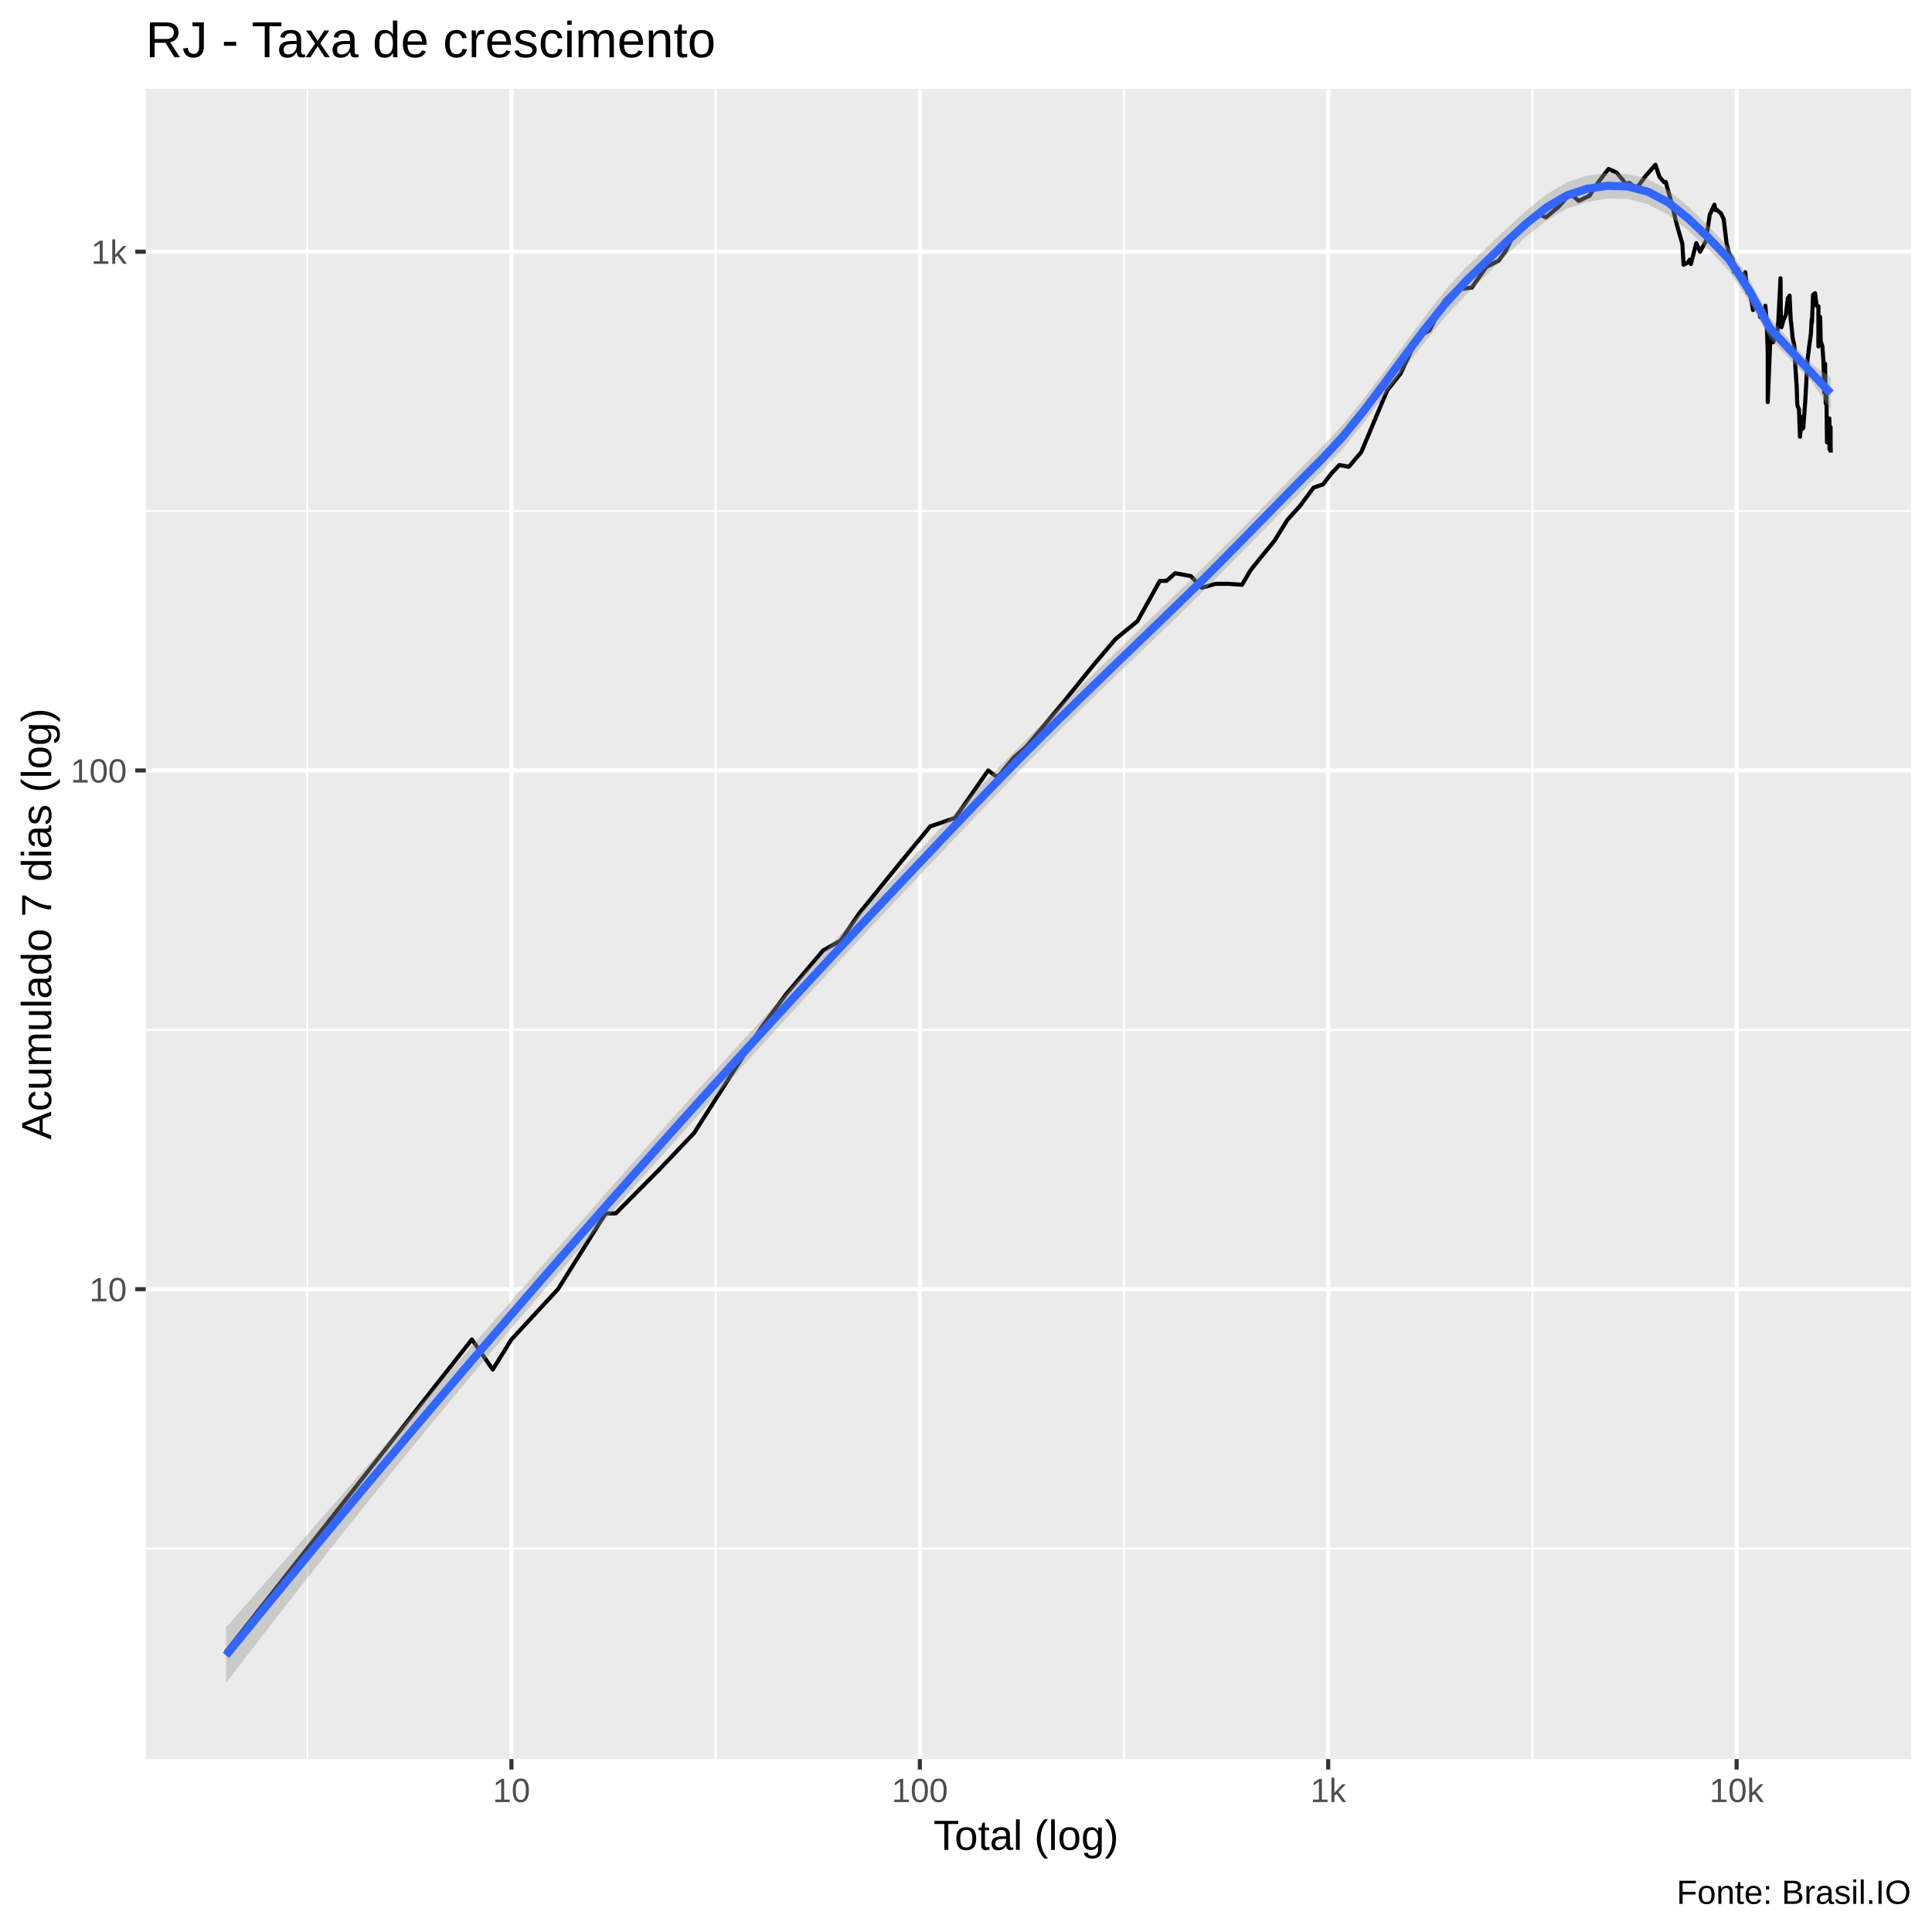
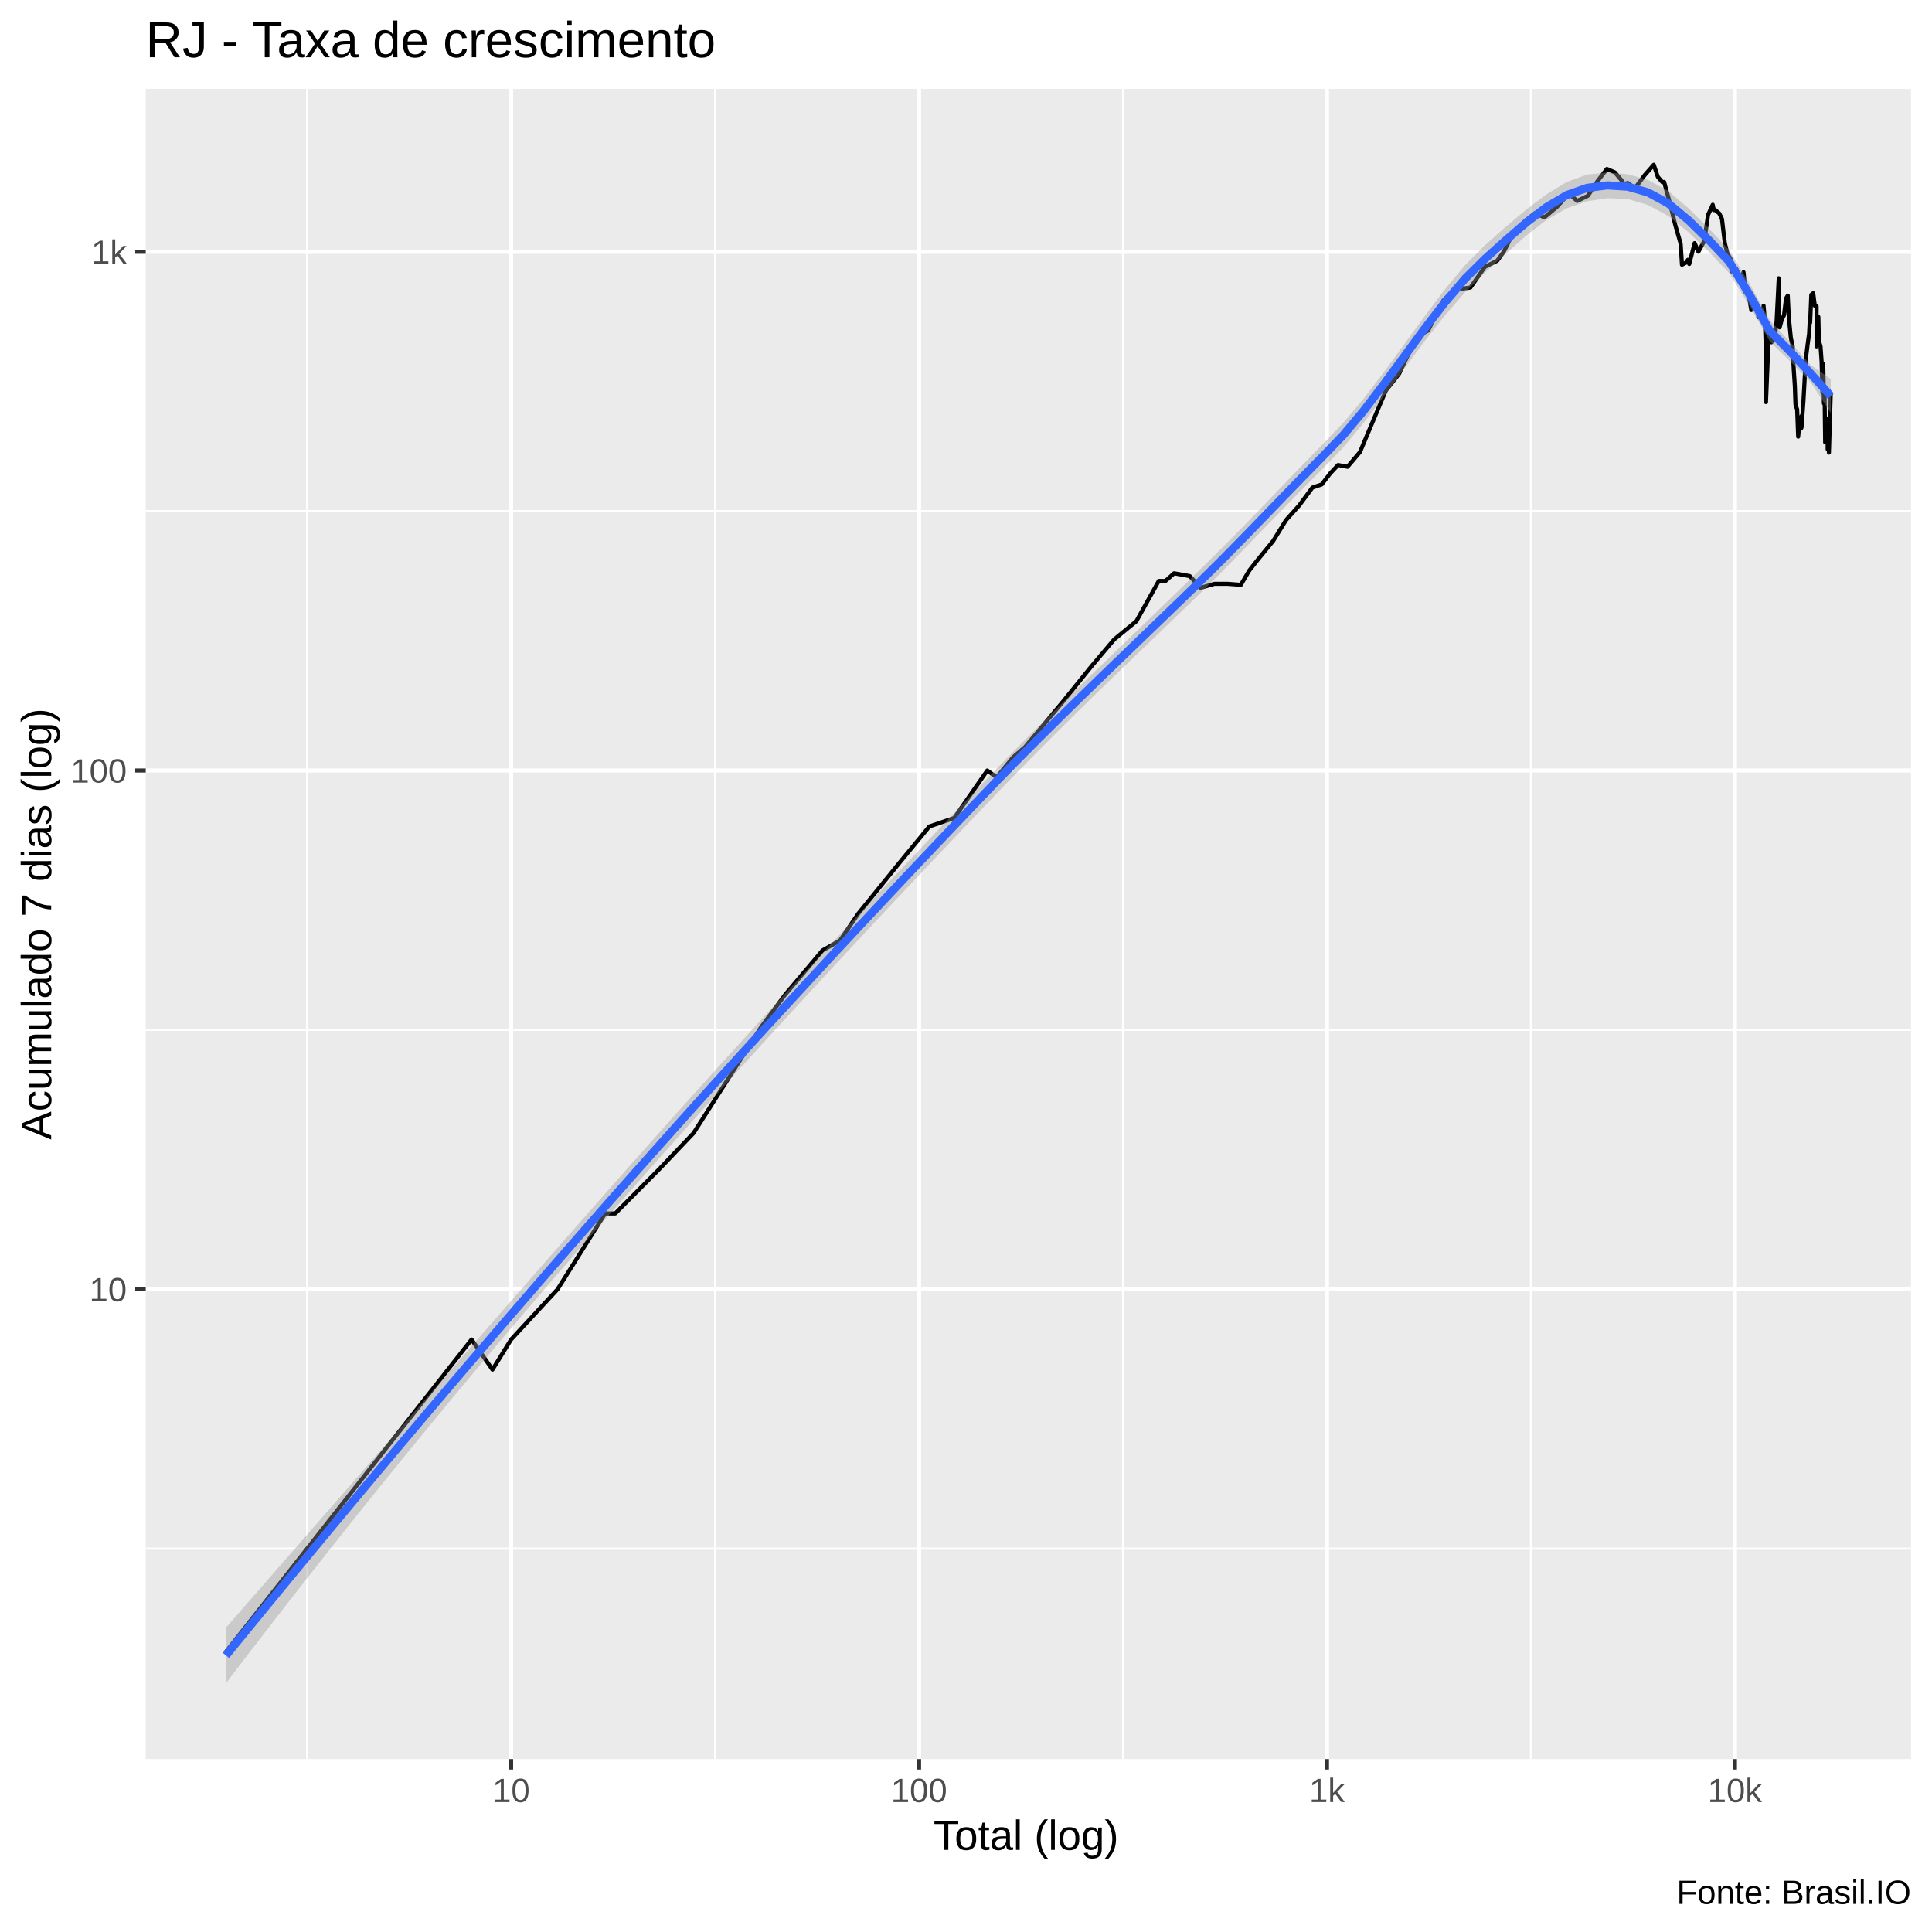
<svg xmlns="http://www.w3.org/2000/svg" viewBox="0 0 504.00 504.00">
  <defs>
    <style type="text/css">
    line, polyline, polygon, path, rect, circle {
      fill: none;
      stroke: #000000;
      stroke-linecap: round;
      stroke-linejoin: round;
      stroke-miterlimit: 10.00;
    }
  </style>
  </defs>
  <rect width="100%" height="100%" style="stroke: none; fill: #FFFFFF;" />
  <rect x="-0" y="0.00" width="504.00" height="504.00" style="stroke-width: 1.07; stroke: #FFFFFF; fill: #FFFFFF;" />
  <defs>
    <clipPath id="cpMzguMDJ8NDk4LjUyfDQ1OC44OHwyMy4xOQ==">
      <rect x="38.02" y="23.19" width="460.50" height="435.69" />
    </clipPath>
  </defs>
  <rect x="38.02" y="23.19" width="460.50" height="435.69" style="stroke-width: 1.07; stroke: none; fill: #EBEBEB;" clip-path="url(#cpMzguMDJ8NDk4LjUyfDQ1OC44OHwyMy4xOQ==)" />
-   <polyline points="38.02,403.97 498.52,403.97 " style="stroke-width: 0.53; stroke: #FFFFFF; stroke-linecap: butt;" clip-path="url(#cpMzguMDJ8NDk4LjUyfDQ1OC44OHwyMy4xOQ==)" />
-   <polyline points="38.02,268.65 498.52,268.65 " style="stroke-width: 0.53; stroke: #FFFFFF; stroke-linecap: butt;" clip-path="url(#cpMzguMDJ8NDk4LjUyfDQ1OC44OHwyMy4xOQ==)" />
-   <polyline points="38.02,133.33 498.52,133.33 " style="stroke-width: 0.53; stroke: #FFFFFF; stroke-linecap: butt;" clip-path="url(#cpMzguMDJ8NDk4LjUyfDQ1OC44OHwyMy4xOQ==)" />
-   <polyline points="80.15,458.88 80.15,23.19 " style="stroke-width: 0.53; stroke: #FFFFFF; stroke-linecap: butt;" clip-path="url(#cpMzguMDJ8NDk4LjUyfDQ1OC44OHwyMy4xOQ==)" />
-   <polyline points="186.69,458.88 186.69,23.19 " style="stroke-width: 0.53; stroke: #FFFFFF; stroke-linecap: butt;" clip-path="url(#cpMzguMDJ8NDk4LjUyfDQ1OC44OHwyMy4xOQ==)" />
-   <polyline points="293.22,458.88 293.22,23.19 " style="stroke-width: 0.53; stroke: #FFFFFF; stroke-linecap: butt;" clip-path="url(#cpMzguMDJ8NDk4LjUyfDQ1OC44OHwyMy4xOQ==)" />
-   <polyline points="399.76,458.88 399.76,23.19 " style="stroke-width: 0.53; stroke: #FFFFFF; stroke-linecap: butt;" clip-path="url(#cpMzguMDJ8NDk4LjUyfDQ1OC44OHwyMy4xOQ==)" />
-   <polyline points="38.02,336.31 498.52,336.31 " style="stroke-width: 1.07; stroke: #FFFFFF; stroke-linecap: butt;" clip-path="url(#cpMzguMDJ8NDk4LjUyfDQ1OC44OHwyMy4xOQ==)" />
-   <polyline points="38.02,200.99 498.52,200.99 " style="stroke-width: 1.07; stroke: #FFFFFF; stroke-linecap: butt;" clip-path="url(#cpMzguMDJ8NDk4LjUyfDQ1OC44OHwyMy4xOQ==)" />
+   <polyline points="38.02,403.99 498.52,403.99 " style="stroke-width: 0.53; stroke: #FFFFFF; stroke-linecap: butt;" clip-path="url(#cpMzguMDJ8NDk4LjUyfDQ1OC44OHwyMy4xOQ==)" />
+   <polyline points="38.02,268.66 498.52,268.66 " style="stroke-width: 0.53; stroke: #FFFFFF; stroke-linecap: butt;" clip-path="url(#cpMzguMDJ8NDk4LjUyfDQ1OC44OHwyMy4xOQ==)" />
+   <polyline points="38.02,133.34 498.52,133.34 " style="stroke-width: 0.53; stroke: #FFFFFF; stroke-linecap: butt;" clip-path="url(#cpMzguMDJ8NDk4LjUyfDQ1OC44OHwyMy4xOQ==)" />
+   <polyline points="80.13,458.88 80.13,23.19 " style="stroke-width: 0.53; stroke: #FFFFFF; stroke-linecap: butt;" clip-path="url(#cpMzguMDJ8NDk4LjUyfDQ1OC44OHwyMy4xOQ==)" />
+   <polyline points="186.54,458.88 186.54,23.19 " style="stroke-width: 0.53; stroke: #FFFFFF; stroke-linecap: butt;" clip-path="url(#cpMzguMDJ8NDk4LjUyfDQ1OC44OHwyMy4xOQ==)" />
+   <polyline points="292.96,458.88 292.96,23.19 " style="stroke-width: 0.53; stroke: #FFFFFF; stroke-linecap: butt;" clip-path="url(#cpMzguMDJ8NDk4LjUyfDQ1OC44OHwyMy4xOQ==)" />
+   <polyline points="399.37,458.88 399.37,23.19 " style="stroke-width: 0.53; stroke: #FFFFFF; stroke-linecap: butt;" clip-path="url(#cpMzguMDJ8NDk4LjUyfDQ1OC44OHwyMy4xOQ==)" />
+   <polyline points="38.02,336.32 498.52,336.32 " style="stroke-width: 1.07; stroke: #FFFFFF; stroke-linecap: butt;" clip-path="url(#cpMzguMDJ8NDk4LjUyfDQ1OC44OHwyMy4xOQ==)" />
+   <polyline points="38.02,201.00 498.52,201.00 " style="stroke-width: 1.07; stroke: #FFFFFF; stroke-linecap: butt;" clip-path="url(#cpMzguMDJ8NDk4LjUyfDQ1OC44OHwyMy4xOQ==)" />
  <polyline points="38.02,65.67 498.52,65.67 " style="stroke-width: 1.07; stroke: #FFFFFF; stroke-linecap: butt;" clip-path="url(#cpMzguMDJ8NDk4LjUyfDQ1OC44OHwyMy4xOQ==)" />
-   <polyline points="133.42,458.88 133.42,23.19 " style="stroke-width: 1.07; stroke: #FFFFFF; stroke-linecap: butt;" clip-path="url(#cpMzguMDJ8NDk4LjUyfDQ1OC44OHwyMy4xOQ==)" />
-   <polyline points="239.96,458.88 239.96,23.19 " style="stroke-width: 1.07; stroke: #FFFFFF; stroke-linecap: butt;" clip-path="url(#cpMzguMDJ8NDk4LjUyfDQ1OC44OHwyMy4xOQ==)" />
-   <polyline points="346.49,458.88 346.49,23.19 " style="stroke-width: 1.07; stroke: #FFFFFF; stroke-linecap: butt;" clip-path="url(#cpMzguMDJ8NDk4LjUyfDQ1OC44OHwyMy4xOQ==)" />
-   <polyline points="453.03,458.88 453.03,23.19 " style="stroke-width: 1.07; stroke: #FFFFFF; stroke-linecap: butt;" clip-path="url(#cpMzguMDJ8NDk4LjUyfDQ1OC44OHwyMy4xOQ==)" />
-   <polyline points="58.95,430.89 58.95,430.89 77.71,407.06 77.71,407.06 91.02,390.16 109.78,366.33 123.10,349.42 128.54,357.27 133.42,349.42 145.56,336.31 157.97,316.54 160.62,316.54 171.96,305.13 181.06,295.57 198.70,267.95 205.02,259.42 214.75,247.92 219.31,245.36 224.11,238.30 234.56,225.41 242.65,215.59 249.16,213.37 257.78,200.99 260.23,202.78 264.51,197.57 267.66,194.86 277.27,183.35 285.05,173.74 290.94,166.77 296.71,162.05 302.57,151.53 304.33,151.53 306.57,149.54 310.66,150.28 313.49,153.33 317.12,152.30 320.48,152.30 324.00,152.55 326.20,148.81 328.44,145.98 332.44,141.11 335.82,135.65 339.19,131.90 342.69,127.20 345.13,126.37 347.36,123.47 349.41,121.31 351.86,121.77 355.12,117.93 361.86,101.88 365.35,97.48 369.75,88.16 371.42,87.05 372.91,86.21 376.87,78.42 379.71,75.57 383.95,75.02 387.73,69.62 390.95,68.01 392.71,65.61 394.98,61.04 398.53,57.41 400.84,55.60 403.28,56.70 406.49,54.03 409.52,50.66 410.55,51.26 411.83,52.42 414.63,51.07 417.15,47.26 419.61,44.08 421.68,44.98 423.45,47.08 424.04,47.99 425.05,47.73 426.91,49.13 429.47,45.69 431.85,42.99 432.91,46.15 434.08,47.51 434.55,47.47 435.06,49.40 436.05,52.93 437.43,58.59 438.87,63.59 439.20,69.06 440.28,68.50 440.77,67.76 441.10,68.87 442.51,63.42 443.50,65.67 445.03,62.86 446.02,56.04 447.24,53.41 447.51,54.81 447.81,54.71 448.93,55.65 449.65,57.10 450.41,63.48 451.08,66.14 452.04,67.76 452.18,69.06 452.32,70.89 453.40,70.13 453.94,71.67 454.54,73.05 455.29,71.02 455.83,76.27 456.02,75.36 456.15,75.22 456.94,78.71 457.31,80.88 457.92,80.05 458.60,80.27 459.12,80.12 459.15,82.73 459.39,80.57 459.99,83.13 460.52,79.75 460.88,83.84 461.15,91.99 461.15,104.90 461.90,86.72 462.08,87.73 462.58,89.29 463.14,87.82 463.48,87.82 463.92,83.76 464.48,72.59 464.58,84.90 464.73,85.39 465.29,83.37 465.87,82.19 466.39,77.84 466.84,77.12 467.11,82.73 467.16,83.61 467.27,84.33 467.65,88.16 468.12,90.36 468.40,96.38 468.69,100.70 468.83,104.78 468.86,105.47 468.95,105.94 469.29,106.76 469.56,113.92 469.94,109.92 470.24,108.93 470.30,111.82 470.42,108.56 470.43,111.56 470.94,104.56 471.52,93.95 472.02,89.91 472.41,87.05 472.61,83.29 472.68,84.17 472.98,76.91 473.49,76.48 473.90,79.75 474.37,79.90 474.37,90.36 474.82,82.66 474.85,83.76 474.96,88.94 475.40,90.36 475.68,94.24 475.90,102.43 476.11,94.91 476.27,105.24 476.39,101.77 476.46,103.20 476.61,115.41 476.95,111.95 477.23,109.17 477.26,117.22 477.54,111.43 477.55,116.37 477.59,118.07 " style="stroke-width: 1.07; stroke-linecap: butt;" clip-path="url(#cpMzguMDJ8NDk4LjUyfDQ1OC44OHwyMy4xOQ==)" />
-   <polygon points="58.95,424.57 64.25,418.50 69.55,412.43 74.85,406.37 80.15,400.30 85.45,394.24 90.75,388.18 96.05,382.12 101.35,376.05 106.65,369.99 111.95,363.92 117.24,357.86 122.54,351.79 127.84,345.73 133.14,339.66 138.44,333.61 143.74,327.56 149.04,321.52 154.34,315.49 159.64,309.48 164.94,303.49 170.24,297.53 175.54,291.60 180.83,285.70 186.13,279.83 191.43,273.99 196.73,268.18 202.03,262.40 207.33,256.65 212.63,250.92 217.93,245.21 223.23,239.53 228.53,233.87 233.83,228.24 239.13,222.62 244.43,217.03 249.72,211.46 255.02,205.92 260.32,200.41 265.62,195.02 270.92,189.73 276.22,184.53 281.52,179.37 286.82,174.25 292.12,169.14 297.42,164.02 302.72,158.90 308.02,153.76 313.31,148.59 318.61,143.33 323.91,137.97 329.21,132.55 334.51,127.09 339.81,121.66 345.11,116.32 350.41,110.58 355.71,104.08 361.01,97.07 366.31,89.82 371.61,82.64 376.90,75.91 382.20,69.98 387.50,64.88 392.80,59.83 398.10,55.01 403.40,50.76 408.70,47.53 414.00,45.79 419.30,45.15 424.60,45.41 429.90,46.72 435.20,49.56 440.49,53.94 445.79,59.10 451.09,64.66 456.39,72.98 461.69,82.86 466.99,88.81 472.29,94.75 477.59,98.42 477.59,106.79 472.29,99.20 466.99,93.81 461.69,88.31 456.39,78.82 451.09,70.72 445.79,65.14 440.49,60.21 435.20,56.05 429.90,53.31 424.60,51.87 419.30,51.77 414.00,52.72 408.70,54.48 403.40,57.54 398.10,61.73 392.80,66.70 387.50,71.98 382.20,77.12 376.90,82.85 371.61,89.31 366.31,96.23 361.01,103.36 355.71,110.37 350.41,116.94 345.11,122.69 339.81,127.95 334.51,133.28 329.21,138.67 323.91,144.09 318.61,149.49 313.31,154.81 308.02,159.98 302.72,165.09 297.42,170.18 292.12,175.27 286.82,180.39 281.52,185.55 276.22,190.78 270.92,196.08 265.62,201.46 260.32,206.92 255.02,212.45 249.72,218.01 244.43,223.59 239.13,229.18 233.83,234.80 228.53,240.44 223.23,246.11 217.93,251.80 212.63,257.51 207.33,263.26 202.03,269.03 196.73,274.83 191.43,280.65 186.13,286.51 180.83,292.39 175.54,298.30 170.24,304.23 164.94,310.20 159.64,316.21 154.34,322.24 149.04,328.32 143.74,334.44 138.44,340.60 133.14,346.81 127.84,353.06 122.54,359.37 117.24,365.73 111.95,372.13 106.65,378.60 101.35,385.11 96.05,391.68 90.75,398.30 85.45,404.97 80.15,411.69 74.85,418.46 69.55,425.28 64.25,432.16 58.95,439.07 " style="stroke-width: 0.00; stroke: none; fill: #999999; fill-opacity: 0.40;" clip-path="url(#cpMzguMDJ8NDk4LjUyfDQ1OC44OHwyMy4xOQ==)" />
-   <polyline points="58.95,424.57 64.25,418.50 69.55,412.43 74.85,406.37 80.15,400.30 85.45,394.24 90.75,388.18 96.05,382.12 101.35,376.05 106.65,369.99 111.95,363.92 117.24,357.86 122.54,351.79 127.84,345.73 133.14,339.66 138.44,333.61 143.74,327.56 149.04,321.52 154.34,315.49 159.64,309.48 164.94,303.49 170.24,297.53 175.54,291.60 180.83,285.70 186.13,279.83 191.43,273.99 196.73,268.18 202.03,262.40 207.33,256.65 212.63,250.92 217.93,245.21 223.23,239.53 228.53,233.87 233.83,228.24 239.13,222.62 244.43,217.03 249.72,211.46 255.02,205.92 260.32,200.41 265.62,195.02 270.92,189.73 276.22,184.53 281.52,179.37 286.82,174.25 292.12,169.14 297.42,164.02 302.72,158.90 308.02,153.76 313.31,148.59 318.61,143.33 323.91,137.97 329.21,132.55 334.51,127.09 339.81,121.66 345.11,116.32 350.41,110.58 355.71,104.08 361.01,97.07 366.31,89.82 371.61,82.64 376.90,75.91 382.20,69.98 387.50,64.88 392.80,59.83 398.10,55.01 403.40,50.76 408.70,47.53 414.00,45.79 419.30,45.15 424.60,45.41 429.90,46.72 435.20,49.56 440.49,53.94 445.79,59.10 451.09,64.66 456.39,72.98 461.69,82.86 466.99,88.81 472.29,94.75 477.59,98.42 " style="stroke-width: 2.13; stroke: none;" clip-path="url(#cpMzguMDJ8NDk4LjUyfDQ1OC44OHwyMy4xOQ==)" />
-   <polyline points="477.59,106.79 472.29,99.20 466.99,93.81 461.69,88.31 456.39,78.82 451.09,70.72 445.79,65.14 440.49,60.21 435.20,56.05 429.90,53.31 424.60,51.87 419.30,51.77 414.00,52.72 408.70,54.48 403.40,57.54 398.10,61.73 392.80,66.70 387.50,71.98 382.20,77.12 376.90,82.85 371.61,89.31 366.31,96.23 361.01,103.36 355.71,110.37 350.41,116.94 345.11,122.69 339.81,127.95 334.51,133.28 329.21,138.67 323.91,144.09 318.61,149.49 313.31,154.81 308.02,159.98 302.72,165.09 297.42,170.18 292.12,175.27 286.82,180.39 281.52,185.55 276.22,190.78 270.92,196.08 265.62,201.46 260.32,206.92 255.02,212.45 249.72,218.01 244.43,223.59 239.13,229.18 233.83,234.80 228.53,240.44 223.23,246.11 217.93,251.80 212.63,257.51 207.33,263.26 202.03,269.03 196.73,274.83 191.43,280.65 186.13,286.51 180.83,292.39 175.54,298.30 170.24,304.23 164.94,310.20 159.64,316.21 154.34,322.24 149.04,328.32 143.74,334.44 138.44,340.60 133.14,346.81 127.84,353.06 122.54,359.37 117.24,365.73 111.95,372.13 106.65,378.60 101.35,385.11 96.05,391.68 90.75,398.30 85.45,404.97 80.15,411.69 74.85,418.46 69.55,425.28 64.25,432.16 58.95,439.07 " style="stroke-width: 2.13; stroke: none;" clip-path="url(#cpMzguMDJ8NDk4LjUyfDQ1OC44OHwyMy4xOQ==)" />
-   <polyline points="58.95,431.82 64.25,425.33 69.55,418.86 74.85,412.42 80.15,406.00 85.45,399.60 90.75,393.24 96.05,386.90 101.35,380.58 106.65,374.29 111.95,368.03 117.24,361.79 122.54,355.58 127.84,349.39 133.14,343.24 138.44,337.10 143.74,331.00 149.04,324.92 154.34,318.87 159.64,312.84 164.94,306.84 170.24,300.88 175.54,294.95 180.83,289.04 186.13,283.17 191.43,277.32 196.73,271.51 202.03,265.72 207.33,259.95 212.63,254.22 217.93,248.51 223.23,242.82 228.53,237.16 233.83,231.52 239.13,225.90 244.43,220.31 249.72,214.74 255.02,209.18 260.32,203.66 265.62,198.24 270.92,192.91 276.22,187.65 281.52,182.46 286.82,177.32 292.12,172.20 297.42,167.10 302.72,161.99 308.02,156.87 313.31,151.70 318.61,146.41 323.91,141.03 329.21,135.61 334.51,130.19 339.81,124.80 345.11,119.50 350.41,113.76 355.71,107.23 361.01,100.21 366.31,93.02 371.61,85.98 376.90,79.38 382.20,73.55 387.50,68.43 392.80,63.27 398.10,58.37 403.40,54.15 408.70,51.00 414.00,49.26 419.30,48.46 424.60,48.64 429.90,50.01 435.20,52.80 440.49,57.07 445.79,62.12 451.09,67.69 456.39,75.90 461.69,85.59 466.99,91.31 472.29,96.98 477.59,102.60 " style="stroke-width: 2.13; stroke: #3366FF; stroke-linecap: butt;" clip-path="url(#cpMzguMDJ8NDk4LjUyfDQ1OC44OHwyMy4xOQ==)" />
+   <polyline points="133.33,458.88 133.33,23.19 " style="stroke-width: 1.07; stroke: #FFFFFF; stroke-linecap: butt;" clip-path="url(#cpMzguMDJ8NDk4LjUyfDQ1OC44OHwyMy4xOQ==)" />
+   <polyline points="239.75,458.88 239.75,23.19 " style="stroke-width: 1.07; stroke: #FFFFFF; stroke-linecap: butt;" clip-path="url(#cpMzguMDJ8NDk4LjUyfDQ1OC44OHwyMy4xOQ==)" />
+   <polyline points="346.16,458.88 346.16,23.19 " style="stroke-width: 1.07; stroke: #FFFFFF; stroke-linecap: butt;" clip-path="url(#cpMzguMDJ8NDk4LjUyfDQ1OC44OHwyMy4xOQ==)" />
+   <polyline points="452.58,458.88 452.58,23.19 " style="stroke-width: 1.07; stroke: #FFFFFF; stroke-linecap: butt;" clip-path="url(#cpMzguMDJ8NDk4LjUyfDQ1OC44OHwyMy4xOQ==)" />
+   <polyline points="58.95,430.91 58.95,430.91 77.69,407.08 77.69,407.08 90.99,390.18 109.73,366.35 123.02,349.44 128.47,357.29 133.33,349.44 145.46,336.32 157.86,316.55 160.50,316.55 171.83,305.14 180.92,295.59 198.54,267.96 204.86,259.43 214.57,247.93 219.12,245.37 223.92,238.31 234.36,225.42 242.44,215.60 248.94,213.38 257.55,201.00 260.00,202.79 264.27,197.57 267.42,194.87 277.02,183.36 284.79,173.74 290.68,166.78 296.44,162.05 302.29,151.54 304.05,151.54 306.29,149.55 310.38,150.29 313.20,153.34 316.82,152.30 320.19,152.30 323.70,152.56 325.90,148.82 328.14,145.98 332.12,141.12 335.50,135.65 338.87,131.91 342.36,127.20 344.80,126.37 347.03,123.47 349.07,121.31 351.53,121.77 354.78,117.93 361.52,101.89 365.00,97.48 369.39,88.17 371.07,87.06 372.55,86.22 376.50,78.42 379.34,75.57 383.58,75.02 387.35,69.62 390.57,68.01 392.32,65.61 394.60,61.04 398.14,57.41 400.45,55.60 402.88,56.70 406.09,54.03 409.12,50.66 410.15,51.26 411.43,52.42 414.23,51.07 416.74,47.26 419.19,44.08 421.27,44.98 423.04,47.08 423.62,47.99 424.63,47.73 426.49,49.13 429.05,45.69 431.42,42.99 432.48,46.15 433.65,47.51 434.12,47.47 434.63,49.40 435.62,52.94 437.00,58.59 438.43,63.59 438.77,69.06 439.85,68.50 440.33,67.77 440.67,68.87 442.08,63.42 443.06,65.67 444.59,62.86 445.58,56.04 446.80,53.41 447.06,54.81 447.36,54.71 448.49,55.65 449.20,57.10 449.96,63.48 450.63,66.14 451.59,67.77 451.73,69.06 451.87,70.89 452.95,70.13 453.48,71.67 454.09,73.05 454.83,71.02 455.38,76.27 455.56,75.36 455.70,75.22 456.48,78.71 456.86,80.88 457.46,80.05 458.15,80.27 458.66,80.12 458.70,82.74 458.93,80.58 459.53,83.13 460.06,79.75 460.42,83.85 460.69,91.99 460.69,104.90 461.44,86.72 461.62,87.74 462.12,89.30 462.68,87.82 463.02,87.82 463.46,83.77 464.02,72.59 464.11,84.90 464.26,85.39 464.82,83.37 465.40,82.19 465.92,77.84 466.37,77.12 466.64,82.74 466.69,83.61 466.80,84.33 467.18,88.17 467.65,90.36 467.93,96.38 468.22,100.70 468.36,104.79 468.39,105.48 468.48,105.94 468.82,106.76 469.09,113.92 469.47,109.92 469.77,108.93 469.83,111.82 469.95,108.56 469.96,111.57 470.47,104.56 471.05,93.96 471.55,89.91 471.94,87.06 472.13,83.29 472.21,84.17 472.51,76.91 473.01,76.48 473.43,79.75 473.89,79.90 473.89,90.36 474.35,82.66 474.38,83.77 474.49,88.95 474.92,90.36 475.20,94.24 475.42,102.43 475.63,94.92 475.80,105.25 475.91,101.78 475.98,103.21 476.13,115.41 476.47,111.95 476.75,109.18 476.78,117.22 477.06,111.44 477.07,116.38 477.11,118.07 477.59,102.54 " style="stroke-width: 1.07; stroke-linecap: butt;" clip-path="url(#cpMzguMDJ8NDk4LjUyfDQ1OC44OHwyMy4xOQ==)" />
+   <polygon points="58.95,424.61 64.25,418.53 69.55,412.46 74.85,406.38 80.15,400.31 85.45,394.24 90.75,388.17 96.05,382.10 101.35,376.03 106.65,369.95 111.95,363.88 117.24,357.81 122.54,351.73 127.84,345.66 133.14,339.59 138.44,333.53 143.74,327.47 149.04,321.43 154.34,315.39 159.64,309.37 164.94,303.37 170.24,297.41 175.54,291.47 180.83,285.57 186.13,279.69 191.43,273.85 196.73,268.03 202.03,262.25 207.33,256.49 212.63,250.75 217.93,245.04 223.23,239.35 228.53,233.69 233.83,228.04 239.13,222.42 244.43,216.82 249.72,211.25 255.02,205.70 260.32,200.19 265.62,194.79 270.92,189.50 276.22,184.28 281.52,179.12 286.82,173.99 292.12,168.87 297.42,163.76 302.72,158.63 308.02,153.50 313.31,148.34 318.61,143.11 323.91,137.75 329.21,132.30 334.51,126.78 339.81,121.27 345.11,115.83 350.41,110.32 355.71,104.02 361.01,97.10 366.31,89.84 371.61,82.53 376.90,75.51 382.20,69.16 387.50,63.84 392.80,59.17 398.10,54.71 403.40,50.70 408.70,47.48 414.00,45.54 419.30,45.00 424.60,45.46 429.90,46.93 435.20,49.82 440.49,54.35 445.79,59.61 451.09,65.22 456.39,73.97 461.69,83.57 466.99,89.21 472.29,95.15 477.59,98.90 477.59,107.72 472.29,99.63 466.99,94.24 461.69,89.07 456.39,79.75 451.09,71.24 445.79,65.66 440.49,60.59 435.20,56.34 429.90,53.47 424.60,51.92 419.30,51.71 414.00,52.50 408.70,54.33 403.40,57.41 398.10,61.49 392.80,66.19 387.50,71.02 382.20,76.22 376.90,82.32 371.61,89.06 366.31,96.18 361.01,103.39 355.71,110.35 350.41,116.72 345.11,122.20 339.81,127.53 334.51,132.94 329.21,138.40 323.91,143.87 318.61,149.28 313.31,154.55 308.02,159.69 302.72,164.79 297.42,169.87 292.12,174.97 286.82,180.09 281.52,185.27 276.22,190.51 270.92,195.83 265.62,201.21 260.32,206.68 255.02,212.22 249.72,217.78 244.43,223.36 239.13,228.97 233.83,234.59 228.53,240.24 223.23,245.91 217.93,251.60 212.63,257.33 207.33,263.07 202.03,268.85 196.73,274.66 191.43,280.49 186.13,286.35 180.83,292.23 175.54,298.15 170.24,304.09 164.94,310.07 159.64,316.08 154.34,322.12 149.04,328.21 143.74,334.33 138.44,340.50 133.14,346.71 127.84,352.98 122.54,359.29 117.24,365.65 111.95,372.07 106.65,378.53 101.35,385.06 96.05,391.63 90.75,398.26 85.45,404.93 80.15,411.66 74.85,418.44 69.55,425.27 64.25,432.15 58.95,439.07 " style="stroke-width: 0.00; stroke: none; fill: #999999; fill-opacity: 0.40;" clip-path="url(#cpMzguMDJ8NDk4LjUyfDQ1OC44OHwyMy4xOQ==)" />
+   <polyline points="58.95,424.61 64.25,418.53 69.55,412.46 74.85,406.38 80.15,400.31 85.45,394.24 90.75,388.17 96.05,382.10 101.35,376.03 106.65,369.95 111.95,363.88 117.24,357.81 122.54,351.73 127.84,345.66 133.14,339.59 138.44,333.53 143.74,327.47 149.04,321.43 154.34,315.39 159.64,309.37 164.94,303.37 170.24,297.41 175.54,291.47 180.83,285.57 186.13,279.69 191.43,273.85 196.73,268.03 202.03,262.25 207.33,256.49 212.63,250.75 217.93,245.04 223.23,239.35 228.53,233.69 233.83,228.04 239.13,222.42 244.43,216.82 249.72,211.25 255.02,205.70 260.32,200.19 265.62,194.79 270.92,189.50 276.22,184.28 281.52,179.12 286.82,173.99 292.12,168.87 297.42,163.76 302.72,158.63 308.02,153.50 313.31,148.34 318.61,143.11 323.91,137.75 329.21,132.30 334.51,126.78 339.81,121.27 345.11,115.83 350.41,110.32 355.71,104.02 361.01,97.10 366.31,89.84 371.61,82.53 376.90,75.51 382.20,69.16 387.50,63.84 392.80,59.17 398.10,54.71 403.40,50.70 408.70,47.48 414.00,45.54 419.30,45.00 424.60,45.46 429.90,46.93 435.20,49.82 440.49,54.35 445.79,59.61 451.09,65.22 456.39,73.97 461.69,83.57 466.99,89.21 472.29,95.15 477.59,98.90 " style="stroke-width: 2.13; stroke: none;" clip-path="url(#cpMzguMDJ8NDk4LjUyfDQ1OC44OHwyMy4xOQ==)" />
+   <polyline points="477.59,107.72 472.29,99.63 466.99,94.24 461.69,89.07 456.39,79.75 451.09,71.24 445.79,65.66 440.49,60.59 435.20,56.34 429.90,53.47 424.60,51.92 419.30,51.71 414.00,52.50 408.70,54.33 403.40,57.41 398.10,61.49 392.80,66.19 387.50,71.02 382.20,76.22 376.90,82.32 371.61,89.06 366.31,96.18 361.01,103.39 355.71,110.35 350.41,116.72 345.11,122.20 339.81,127.53 334.51,132.94 329.21,138.40 323.91,143.87 318.61,149.28 313.31,154.55 308.02,159.69 302.72,164.79 297.42,169.87 292.12,174.97 286.82,180.09 281.52,185.27 276.22,190.51 270.92,195.83 265.62,201.21 260.32,206.68 255.02,212.22 249.72,217.78 244.43,223.36 239.13,228.97 233.83,234.59 228.53,240.24 223.23,245.91 217.93,251.60 212.63,257.33 207.33,263.07 202.03,268.85 196.73,274.66 191.43,280.49 186.13,286.35 180.83,292.23 175.54,298.15 170.24,304.09 164.94,310.07 159.64,316.08 154.34,322.12 149.04,328.21 143.74,334.33 138.44,340.50 133.14,346.71 127.84,352.98 122.54,359.29 117.24,365.65 111.95,372.07 106.65,378.53 101.35,385.06 96.05,391.63 90.75,398.26 85.45,404.93 80.15,411.66 74.85,418.44 69.55,425.27 64.25,432.15 58.95,439.07 " style="stroke-width: 2.13; stroke: none;" clip-path="url(#cpMzguMDJ8NDk4LjUyfDQ1OC44OHwyMy4xOQ==)" />
+   <polyline points="58.95,431.84 64.25,425.34 69.55,418.86 74.85,412.41 80.15,405.99 85.45,399.59 90.75,393.21 96.05,386.86 101.35,380.54 106.65,374.24 111.95,367.97 117.24,361.73 122.54,355.51 127.84,349.32 133.14,343.15 138.44,337.01 143.74,330.90 149.04,324.82 154.34,318.76 159.64,312.72 164.94,306.72 170.24,300.75 175.54,294.81 180.83,288.90 186.13,283.02 191.43,277.17 196.73,271.34 202.03,265.55 207.33,259.78 212.63,254.04 217.93,248.32 223.23,242.63 228.53,236.96 233.83,231.32 239.13,225.69 244.43,220.09 249.72,214.51 255.02,208.96 260.32,203.43 265.62,198.00 270.92,192.66 276.22,187.40 281.52,182.20 286.82,177.04 292.12,171.92 297.42,166.81 302.72,161.71 308.02,156.59 313.31,151.45 318.61,146.20 323.91,140.81 329.21,135.35 334.51,129.86 339.81,124.40 345.11,119.02 350.41,113.52 355.71,107.19 361.01,100.24 366.31,93.01 371.61,85.79 376.90,78.92 382.20,72.69 387.50,67.43 392.80,62.68 398.10,58.10 403.40,54.05 408.70,50.90 414.00,49.02 419.30,48.36 424.60,48.69 429.90,50.20 435.20,53.08 440.49,57.47 445.79,62.63 451.09,68.23 456.39,76.86 461.69,86.32 466.99,91.72 472.29,97.39 477.59,103.31 " style="stroke-width: 2.13; stroke: #3366FF; stroke-linecap: butt;" clip-path="url(#cpMzguMDJ8NDk4LjUyfDQ1OC44OHwyMy4xOQ==)" />
  <defs>
    <clipPath id="cpMC4wMHw1MDQuMDB8NTA0LjAwfDAuMDA=">
      <rect x="0.00" y="0.00" width="504.00" height="504.00" />
    </clipPath>
  </defs>
  <g clip-path="url(#cpMC4wMHw1MDQuMDB8NTA0LjAwfDAuMDA=)">
-     <text x="23.30" y="339.46" style="font-size: 8.80px; fill: #4D4D4D; font-family: Arial;" textLength="9.79px" lengthAdjust="spacingAndGlyphs">10</text>
+     <text x="23.30" y="339.47" style="font-size: 8.80px; fill: #4D4D4D; font-family: Arial;" textLength="9.79px" lengthAdjust="spacingAndGlyphs">10</text>
  </g>
  <g clip-path="url(#cpMC4wMHw1MDQuMDB8NTA0LjAwfDAuMDA=)">
-     <text x="18.41" y="204.14" style="font-size: 8.80px; fill: #4D4D4D; font-family: Arial;" textLength="14.68px" lengthAdjust="spacingAndGlyphs">100</text>
+     <text x="18.41" y="204.15" style="font-size: 8.80px; fill: #4D4D4D; font-family: Arial;" textLength="14.68px" lengthAdjust="spacingAndGlyphs">100</text>
  </g>
  <g clip-path="url(#cpMC4wMHw1MDQuMDB8NTA0LjAwfDAuMDA=)">
    <text x="23.80" y="68.82" style="font-size: 8.80px; fill: #4D4D4D; font-family: Arial;" textLength="9.29px" lengthAdjust="spacingAndGlyphs">1k</text>
  </g>
-   <polyline points="35.28,336.31 38.02,336.31 " style="stroke-width: 1.07; stroke: #333333; stroke-linecap: butt;" clip-path="url(#cpMC4wMHw1MDQuMDB8NTA0LjAwfDAuMDA=)" />
-   <polyline points="35.28,200.99 38.02,200.99 " style="stroke-width: 1.07; stroke: #333333; stroke-linecap: butt;" clip-path="url(#cpMC4wMHw1MDQuMDB8NTA0LjAwfDAuMDA=)" />
+   <polyline points="35.28,336.32 38.02,336.32 " style="stroke-width: 1.07; stroke: #333333; stroke-linecap: butt;" clip-path="url(#cpMC4wMHw1MDQuMDB8NTA0LjAwfDAuMDA=)" />
+   <polyline points="35.28,201.00 38.02,201.00 " style="stroke-width: 1.07; stroke: #333333; stroke-linecap: butt;" clip-path="url(#cpMC4wMHw1MDQuMDB8NTA0LjAwfDAuMDA=)" />
  <polyline points="35.28,65.67 38.02,65.67 " style="stroke-width: 1.07; stroke: #333333; stroke-linecap: butt;" clip-path="url(#cpMC4wMHw1MDQuMDB8NTA0LjAwfDAuMDA=)" />
-   <polyline points="133.42,461.62 133.42,458.88 " style="stroke-width: 1.07; stroke: #333333; stroke-linecap: butt;" clip-path="url(#cpMC4wMHw1MDQuMDB8NTA0LjAwfDAuMDA=)" />
-   <polyline points="239.96,461.62 239.96,458.88 " style="stroke-width: 1.07; stroke: #333333; stroke-linecap: butt;" clip-path="url(#cpMC4wMHw1MDQuMDB8NTA0LjAwfDAuMDA=)" />
-   <polyline points="346.49,461.62 346.49,458.88 " style="stroke-width: 1.07; stroke: #333333; stroke-linecap: butt;" clip-path="url(#cpMC4wMHw1MDQuMDB8NTA0LjAwfDAuMDA=)" />
-   <polyline points="453.03,461.62 453.03,458.88 " style="stroke-width: 1.07; stroke: #333333; stroke-linecap: butt;" clip-path="url(#cpMC4wMHw1MDQuMDB8NTA0LjAwfDAuMDA=)" />
+   <polyline points="133.33,461.62 133.33,458.88 " style="stroke-width: 1.07; stroke: #333333; stroke-linecap: butt;" clip-path="url(#cpMC4wMHw1MDQuMDB8NTA0LjAwfDAuMDA=)" />
+   <polyline points="239.75,461.62 239.75,458.88 " style="stroke-width: 1.07; stroke: #333333; stroke-linecap: butt;" clip-path="url(#cpMC4wMHw1MDQuMDB8NTA0LjAwfDAuMDA=)" />
+   <polyline points="346.16,461.62 346.16,458.88 " style="stroke-width: 1.07; stroke: #333333; stroke-linecap: butt;" clip-path="url(#cpMC4wMHw1MDQuMDB8NTA0LjAwfDAuMDA=)" />
+   <polyline points="452.58,461.62 452.58,458.88 " style="stroke-width: 1.07; stroke: #333333; stroke-linecap: butt;" clip-path="url(#cpMC4wMHw1MDQuMDB8NTA0LjAwfDAuMDA=)" />
  <g clip-path="url(#cpMC4wMHw1MDQuMDB8NTA0LjAwfDAuMDA=)">
-     <text x="128.53" y="470.11" style="font-size: 8.80px; fill: #4D4D4D; font-family: Arial;" textLength="9.79px" lengthAdjust="spacingAndGlyphs">10</text>
+     <text x="128.44" y="470.11" style="font-size: 8.80px; fill: #4D4D4D; font-family: Arial;" textLength="9.79px" lengthAdjust="spacingAndGlyphs">10</text>
  </g>
  <g clip-path="url(#cpMC4wMHw1MDQuMDB8NTA0LjAwfDAuMDA=)">
-     <text x="232.62" y="470.11" style="font-size: 8.80px; fill: #4D4D4D; font-family: Arial;" textLength="14.68px" lengthAdjust="spacingAndGlyphs">100</text>
+     <text x="232.41" y="470.11" style="font-size: 8.80px; fill: #4D4D4D; font-family: Arial;" textLength="14.68px" lengthAdjust="spacingAndGlyphs">100</text>
  </g>
  <g clip-path="url(#cpMC4wMHw1MDQuMDB8NTA0LjAwfDAuMDA=)">
-     <text x="341.85" y="470.11" style="font-size: 8.80px; fill: #4D4D4D; font-family: Arial;" textLength="9.29px" lengthAdjust="spacingAndGlyphs">1k</text>
+     <text x="341.52" y="470.11" style="font-size: 8.80px; fill: #4D4D4D; font-family: Arial;" textLength="9.29px" lengthAdjust="spacingAndGlyphs">1k</text>
  </g>
  <g clip-path="url(#cpMC4wMHw1MDQuMDB8NTA0LjAwfDAuMDA=)">
-     <text x="445.94" y="470.11" style="font-size: 8.80px; fill: #4D4D4D; font-family: Arial;" textLength="14.19px" lengthAdjust="spacingAndGlyphs">10k</text>
+     <text x="445.48" y="470.11" style="font-size: 8.80px; fill: #4D4D4D; font-family: Arial;" textLength="14.19px" lengthAdjust="spacingAndGlyphs">10k</text>
  </g>
  <g clip-path="url(#cpMC4wMHw1MDQuMDB8NTA0LjAwfDAuMDA=)">
    <text x="243.51" y="482.57" style="font-size: 11.00px; font-family: Arial;" textLength="49.52px" lengthAdjust="spacingAndGlyphs">Total (log)</text>
  </g>
  <g clip-path="url(#cpMC4wMHw1MDQuMDB8NTA0LjAwfDAuMDA=)">
    <text transform="translate(13.35,297.28) rotate(-90)" style="font-size: 11.00px; font-family: Arial;" textLength="112.50px" lengthAdjust="spacingAndGlyphs">Acumulado 7 dias (log)</text>
  </g>
  <g clip-path="url(#cpMC4wMHw1MDQuMDB8NTA0LjAwfDAuMDA=)">
    <text x="38.02" y="14.93" style="font-size: 13.20px; font-family: Arial;" textLength="150.38px" lengthAdjust="spacingAndGlyphs">RJ - Taxa de crescimento</text>
  </g>
  <g clip-path="url(#cpMC4wMHw1MDQuMDB8NTA0LjAwfDAuMDA=)">
    <text x="437.39" y="496.67" style="font-size: 8.80px; font-family: Arial;" textLength="61.13px" lengthAdjust="spacingAndGlyphs">Fonte: Brasil.IO</text>
  </g>
</svg>
